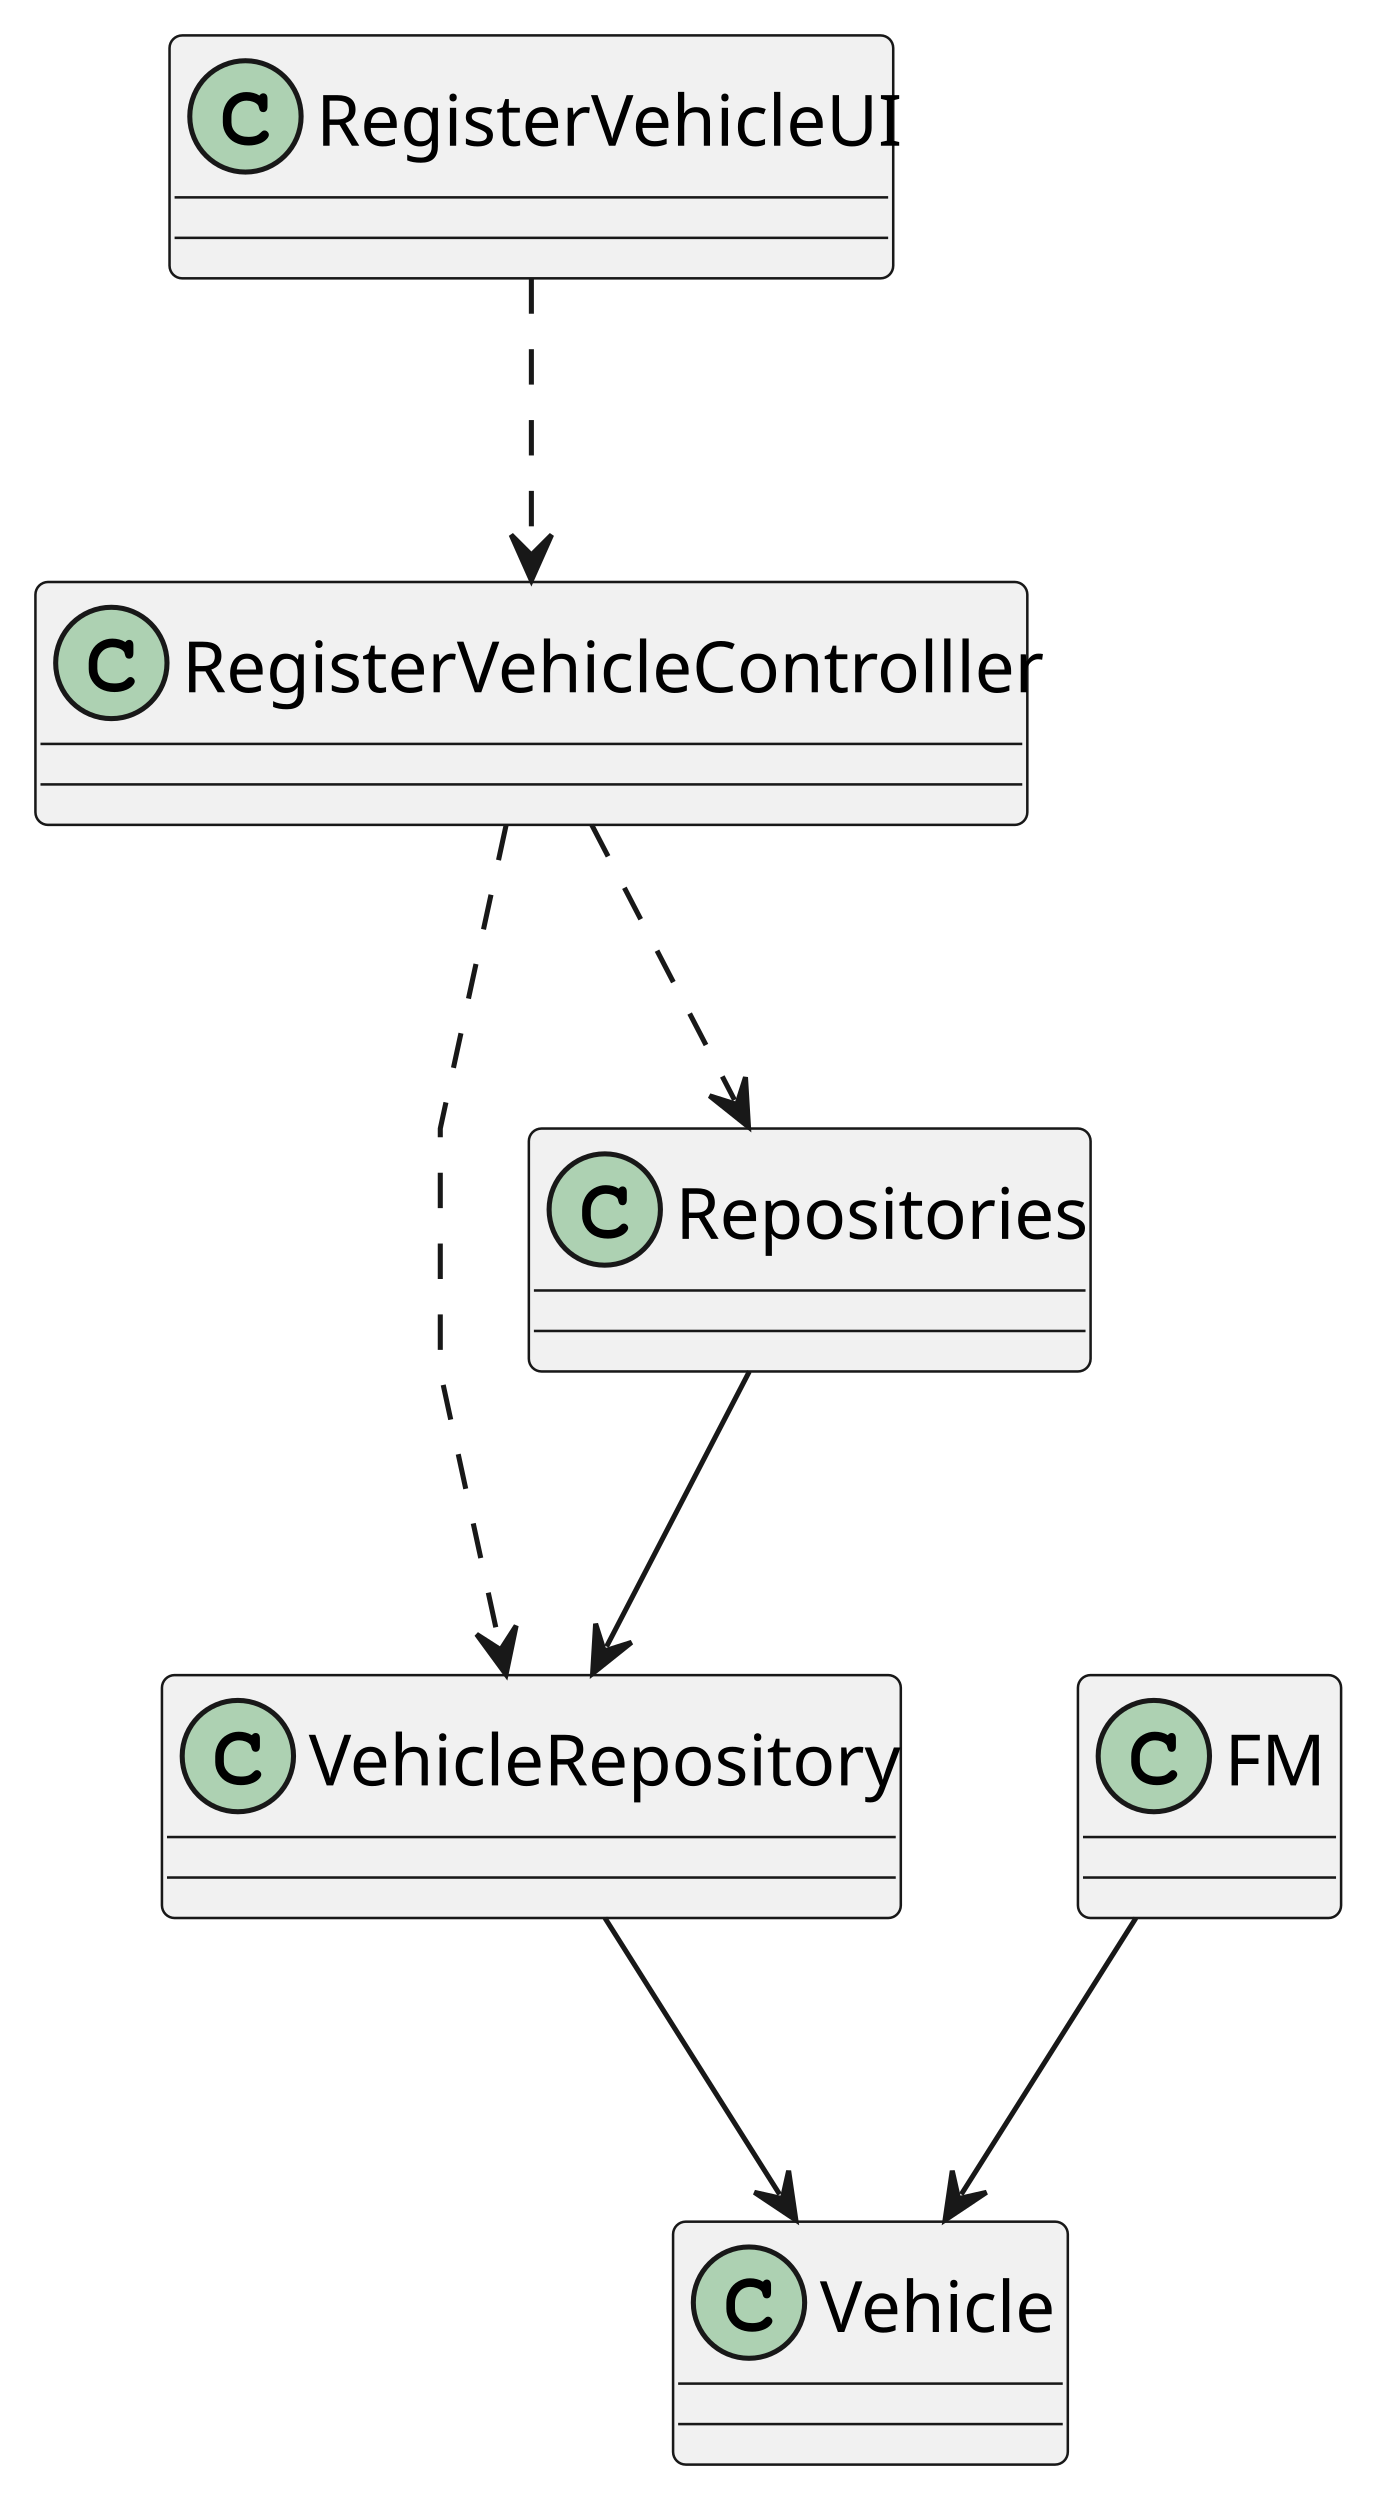
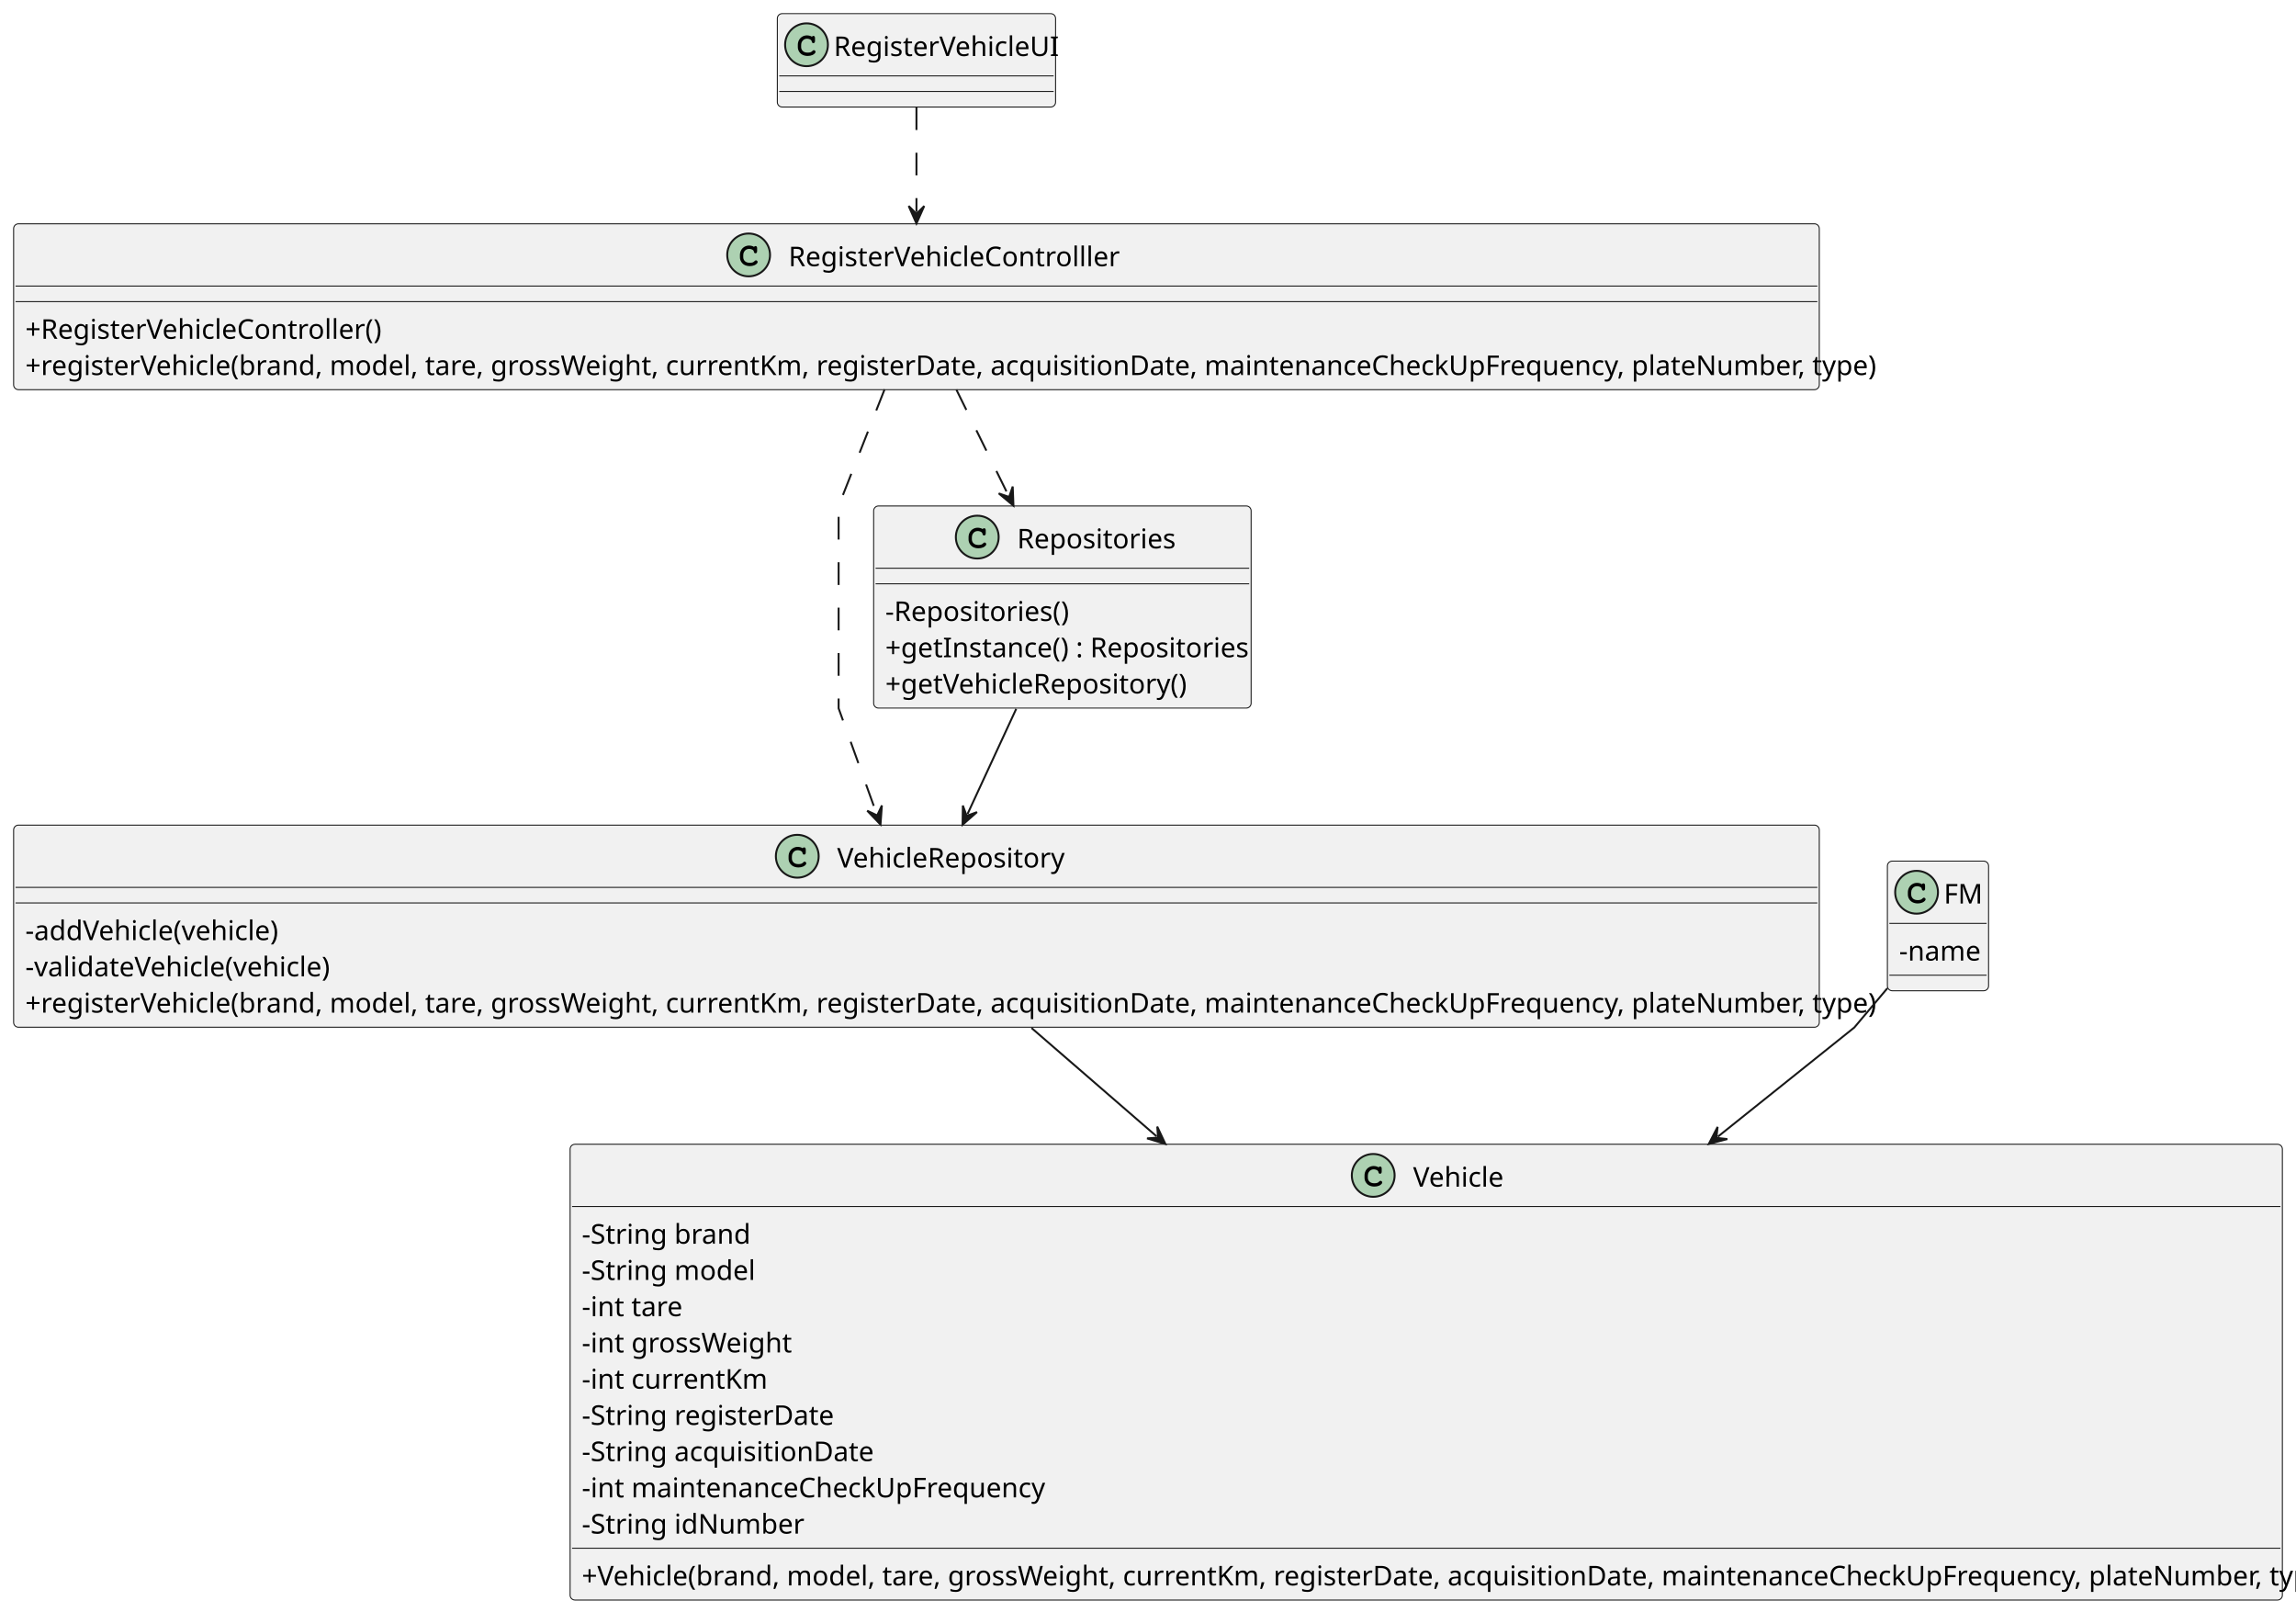
- <svg xmlns="http://www.w3.org/2000/svg" contentStyleType="text/css" height="494px" preserveAspectRatio="none" style="width:272px;height:494px;background:#FFFFFF;" version="1.1" viewBox="0 0 272 494" width="272px" zoomAndPan="magnify">
+ <svg xmlns="http://www.w3.org/2000/svg" contentStyleType="text/css" height="497.4px" preserveAspectRatio="none" style="width:708px;height:497px;background:#FFFFFF;" version="1.1" viewBox="0 0 708 497" width="708px" zoomAndPan="magnify">
  <defs />
  <g>
    <g id="elem_RegisterVehicleUI">
-       <rect codeLine="11" fill="#F1F1F1" height="48" id="RegisterVehicleUI" rx="2.5" ry="2.5" style="stroke:#181818;stroke-width:0.5;" width="143" x="33.5" y="7" />
-       <ellipse cx="48.5" cy="23" fill="#ADD1B2" rx="11" ry="11" style="stroke:#181818;stroke-width:1.0;" />
-       <path d="M51.266,18.875 Q51.422,18.656 51.609,18.547 Q51.797,18.438 52.016,18.438 Q52.391,18.438 52.625,18.703 Q52.859,18.953 52.859,19.562 L52.859,21.016 Q52.859,21.625 52.625,21.891 Q52.391,22.156 52.016,22.156 Q51.672,22.156 51.469,21.953 Q51.266,21.766 51.156,21.25 Q51.109,20.891 50.922,20.703 Q50.594,20.328 49.984,20.109 Q49.375,19.891 48.75,19.891 Q47.984,19.891 47.344,20.219 Q46.719,20.547 46.219,21.297 Q45.734,22.047 45.734,23.078 L45.734,24.172 Q45.734,25.406 46.625,26.234 Q47.516,27.047 49.109,27.047 Q50.047,27.047 50.703,26.797 Q51.094,26.641 51.516,26.203 Q51.781,25.938 51.922,25.859 Q52.078,25.781 52.281,25.781 Q52.609,25.781 52.859,26.047 Q53.125,26.297 53.125,26.641 Q53.125,26.984 52.781,27.391 Q52.281,27.969 51.484,28.297 Q50.406,28.75 49.109,28.75 Q47.594,28.75 46.391,28.125 Q45.406,27.625 44.719,26.562 Q44.031,25.484 44.031,24.203 L44.031,23.047 Q44.031,21.719 44.641,20.578 Q45.266,19.422 46.359,18.812 Q47.453,18.188 48.688,18.188 Q49.422,18.188 50.062,18.359 Q50.719,18.516 51.266,18.875 Z " fill="#000000" />
-       <text fill="#000000" font-family="sans-serif" font-size="14" lengthAdjust="spacing" textLength="111" x="62.5" y="28.797">RegisterVehicleUI</text>
-       <line style="stroke:#181818;stroke-width:0.5;" x1="34.5" x2="175.5" y1="39" y2="39" />
-       <line style="stroke:#181818;stroke-width:0.5;" x1="34.5" x2="175.5" y1="47" y2="47" />
+       <rect codeLine="11" fill="#F1F1F1" height="28.8" id="RegisterVehicleUI" rx="1.5" ry="1.5" style="stroke:#181818;stroke-width:0.3;" width="85.8" x="239.7" y="4.2" />
+       <ellipse cx="248.7" cy="13.8" fill="#ADD1B2" rx="6.6" ry="6.6" style="stroke:#181818;stroke-width:0.6;" />
+       <path d="M250.359,11.325 Q250.453,11.194 250.566,11.128 Q250.678,11.062 250.809,11.062 Q251.034,11.062 251.175,11.222 Q251.316,11.372 251.316,11.738 L251.316,12.609 Q251.316,12.975 251.175,13.134 Q251.034,13.294 250.809,13.294 Q250.603,13.294 250.481,13.172 Q250.359,13.059 250.294,12.75 Q250.266,12.534 250.153,12.422 Q249.956,12.197 249.591,12.066 Q249.225,11.934 248.85,11.934 Q248.391,11.934 248.006,12.131 Q247.631,12.328 247.331,12.778 Q247.041,13.228 247.041,13.847 L247.041,14.503 Q247.041,15.244 247.575,15.741 Q248.109,16.228 249.066,16.228 Q249.628,16.228 250.022,16.078 Q250.256,15.984 250.509,15.722 Q250.669,15.562 250.753,15.516 Q250.847,15.469 250.969,15.469 Q251.166,15.469 251.316,15.628 Q251.475,15.778 251.475,15.984 Q251.475,16.191 251.269,16.434 Q250.969,16.781 250.491,16.978 Q249.844,17.25 249.066,17.25 Q248.156,17.25 247.434,16.875 Q246.844,16.575 246.431,15.938 Q246.019,15.291 246.019,14.522 L246.019,13.828 Q246.019,13.031 246.384,12.347 Q246.759,11.653 247.416,11.287 Q248.072,10.912 248.812,10.912 Q249.253,10.912 249.637,11.016 Q250.031,11.109 250.359,11.325 Z " fill="#000000" />
+       <text fill="#000000" font-family="sans-serif" font-size="8.4" lengthAdjust="spacing" textLength="66.6" x="257.1" y="17.278">RegisterVehicleUI</text>
+       <line style="stroke:#181818;stroke-width:0.3;" x1="240.3" x2="324.9" y1="23.4" y2="23.4" />
+       <line style="stroke:#181818;stroke-width:0.3;" x1="240.3" x2="324.9" y1="28.2" y2="28.2" />
    </g>
    <g id="elem_RegisterVehicleControlller">
-       <rect codeLine="15" fill="#F1F1F1" height="48" id="RegisterVehicleControlller" rx="2.5" ry="2.5" style="stroke:#181818;stroke-width:0.5;" width="196" x="7" y="115" />
-       <ellipse cx="22" cy="131" fill="#ADD1B2" rx="11" ry="11" style="stroke:#181818;stroke-width:1.0;" />
-       <path d="M24.766,126.875 Q24.922,126.656 25.109,126.547 Q25.297,126.438 25.516,126.438 Q25.891,126.438 26.125,126.703 Q26.359,126.953 26.359,127.562 L26.359,129.016 Q26.359,129.625 26.125,129.891 Q25.891,130.156 25.516,130.156 Q25.172,130.156 24.969,129.953 Q24.766,129.766 24.656,129.25 Q24.609,128.891 24.422,128.703 Q24.094,128.328 23.484,128.109 Q22.875,127.891 22.25,127.891 Q21.484,127.891 20.844,128.219 Q20.219,128.547 19.719,129.297 Q19.234,130.047 19.234,131.078 L19.234,132.172 Q19.234,133.406 20.125,134.234 Q21.016,135.047 22.609,135.047 Q23.547,135.047 24.203,134.797 Q24.594,134.641 25.016,134.203 Q25.281,133.938 25.422,133.859 Q25.578,133.781 25.781,133.781 Q26.109,133.781 26.359,134.047 Q26.625,134.297 26.625,134.641 Q26.625,134.984 26.281,135.391 Q25.781,135.969 24.984,136.297 Q23.906,136.75 22.609,136.75 Q21.094,136.75 19.891,136.125 Q18.906,135.625 18.219,134.562 Q17.531,133.484 17.531,132.203 L17.531,131.047 Q17.531,129.719 18.141,128.578 Q18.766,127.422 19.859,126.812 Q20.953,126.188 22.188,126.188 Q22.922,126.188 23.562,126.359 Q24.219,126.516 24.766,126.875 Z " fill="#000000" />
-       <text fill="#000000" font-family="sans-serif" font-size="14" lengthAdjust="spacing" textLength="164" x="36" y="136.797">RegisterVehicleControlller</text>
-       <line style="stroke:#181818;stroke-width:0.5;" x1="8" x2="202" y1="147" y2="147" />
-       <line style="stroke:#181818;stroke-width:0.5;" x1="8" x2="202" y1="155" y2="155" />
+       <rect codeLine="15" fill="#F1F1F1" height="51.145" id="RegisterVehicleControlller" rx="1.5" ry="1.5" style="stroke:#181818;stroke-width:0.3;" width="556.8" x="4.2" y="69" />
+       <ellipse cx="230.85" cy="78.6" fill="#ADD1B2" rx="6.6" ry="6.6" style="stroke:#181818;stroke-width:0.6;" />
+       <path d="M232.509,76.125 Q232.603,75.994 232.716,75.928 Q232.828,75.862 232.959,75.862 Q233.184,75.862 233.325,76.022 Q233.466,76.172 233.466,76.537 L233.466,77.409 Q233.466,77.775 233.325,77.934 Q233.184,78.094 232.959,78.094 Q232.753,78.094 232.631,77.972 Q232.509,77.859 232.444,77.55 Q232.416,77.334 232.303,77.222 Q232.106,76.997 231.741,76.866 Q231.375,76.734 231,76.734 Q230.541,76.734 230.156,76.931 Q229.781,77.128 229.481,77.578 Q229.191,78.028 229.191,78.647 L229.191,79.303 Q229.191,80.044 229.725,80.541 Q230.259,81.028 231.216,81.028 Q231.778,81.028 232.172,80.878 Q232.406,80.784 232.659,80.522 Q232.819,80.362 232.903,80.316 Q232.997,80.269 233.119,80.269 Q233.316,80.269 233.466,80.428 Q233.625,80.578 233.625,80.784 Q233.625,80.991 233.419,81.234 Q233.119,81.581 232.641,81.778 Q231.994,82.05 231.216,82.05 Q230.306,82.05 229.584,81.675 Q228.994,81.375 228.581,80.737 Q228.169,80.091 228.169,79.322 L228.169,78.628 Q228.169,77.831 228.534,77.147 Q228.909,76.453 229.566,76.088 Q230.222,75.713 230.963,75.713 Q231.403,75.713 231.787,75.816 Q232.181,75.909 232.509,76.125 Z " fill="#000000" />
+       <text fill="#000000" font-family="sans-serif" font-size="8.4" lengthAdjust="spacing" textLength="98.4" x="243.15" y="82.078">RegisterVehicleControlller</text>
+       <line style="stroke:#181818;stroke-width:0.3;" x1="4.8" x2="560.4" y1="88.2" y2="88.2" />
+       <line style="stroke:#181818;stroke-width:0.3;" x1="4.8" x2="560.4" y1="93" y2="93" />
+       <text fill="#000000" font-family="sans-serif" font-size="8.4" lengthAdjust="spacing" textLength="107.4" x="7.8" y="104.465">+RegisterVehicleController()</text>
+       <text fill="#000000" font-family="sans-serif" font-size="8.4" lengthAdjust="spacing" textLength="549.6" x="7.8" y="115.637">+registerVehicle(brand, model, tare, grossWeight, currentKm, registerDate, acquisitionDate, maintenanceCheckUpFrequency, plateNumber, type)</text>
    </g>
    <g id="elem_VehicleRepository">
-       <rect codeLine="19" fill="#F1F1F1" height="48" id="VehicleRepository" rx="2.5" ry="2.5" style="stroke:#181818;stroke-width:0.5;" width="146" x="32" y="331" />
-       <ellipse cx="47" cy="347" fill="#ADD1B2" rx="11" ry="11" style="stroke:#181818;stroke-width:1.0;" />
-       <path d="M49.766,342.875 Q49.922,342.656 50.109,342.547 Q50.297,342.438 50.516,342.438 Q50.891,342.438 51.125,342.703 Q51.359,342.953 51.359,343.562 L51.359,345.016 Q51.359,345.625 51.125,345.891 Q50.891,346.156 50.516,346.156 Q50.172,346.156 49.969,345.953 Q49.766,345.766 49.656,345.25 Q49.609,344.891 49.422,344.703 Q49.094,344.328 48.484,344.109 Q47.875,343.891 47.25,343.891 Q46.484,343.891 45.844,344.219 Q45.219,344.547 44.719,345.297 Q44.234,346.047 44.234,347.078 L44.234,348.172 Q44.234,349.406 45.125,350.234 Q46.016,351.047 47.609,351.047 Q48.547,351.047 49.203,350.797 Q49.594,350.641 50.016,350.203 Q50.281,349.938 50.422,349.859 Q50.578,349.781 50.781,349.781 Q51.109,349.781 51.359,350.047 Q51.625,350.297 51.625,350.641 Q51.625,350.984 51.281,351.391 Q50.781,351.969 49.984,352.297 Q48.906,352.75 47.609,352.75 Q46.094,352.75 44.891,352.125 Q43.906,351.625 43.219,350.562 Q42.531,349.484 42.531,348.203 L42.531,347.047 Q42.531,345.719 43.141,344.578 Q43.766,343.422 44.859,342.812 Q45.953,342.188 47.188,342.188 Q47.922,342.188 48.562,342.359 Q49.219,342.516 49.766,342.875 Z " fill="#000000" />
-       <text fill="#000000" font-family="sans-serif" font-size="14" lengthAdjust="spacing" textLength="114" x="61" y="352.797">VehicleRepository</text>
-       <line style="stroke:#181818;stroke-width:0.5;" x1="33" x2="177" y1="363" y2="363" />
-       <line style="stroke:#181818;stroke-width:0.5;" x1="33" x2="177" y1="371" y2="371" />
+       <rect codeLine="20" fill="#F1F1F1" height="62.318" id="VehicleRepository" rx="1.5" ry="1.5" style="stroke:#181818;stroke-width:0.3;" width="556.8" x="4.2" y="254.4" />
+       <ellipse cx="245.85" cy="264" fill="#ADD1B2" rx="6.6" ry="6.6" style="stroke:#181818;stroke-width:0.6;" />
+       <path d="M247.509,261.525 Q247.603,261.394 247.716,261.328 Q247.828,261.262 247.959,261.262 Q248.184,261.262 248.325,261.422 Q248.466,261.572 248.466,261.938 L248.466,262.809 Q248.466,263.175 248.325,263.334 Q248.184,263.494 247.959,263.494 Q247.753,263.494 247.631,263.372 Q247.509,263.259 247.444,262.95 Q247.416,262.734 247.303,262.622 Q247.106,262.397 246.741,262.266 Q246.375,262.134 246,262.134 Q245.541,262.134 245.156,262.331 Q244.781,262.528 244.481,262.978 Q244.191,263.428 244.191,264.047 L244.191,264.703 Q244.191,265.444 244.725,265.941 Q245.259,266.428 246.216,266.428 Q246.778,266.428 247.172,266.278 Q247.406,266.184 247.659,265.922 Q247.819,265.762 247.903,265.716 Q247.997,265.669 248.119,265.669 Q248.316,265.669 248.466,265.828 Q248.625,265.978 248.625,266.184 Q248.625,266.391 248.419,266.634 Q248.119,266.981 247.641,267.178 Q246.994,267.45 246.216,267.45 Q245.306,267.45 244.584,267.075 Q243.994,266.775 243.581,266.137 Q243.169,265.491 243.169,264.722 L243.169,264.028 Q243.169,263.231 243.534,262.547 Q243.909,261.853 244.566,261.488 Q245.222,261.113 245.963,261.113 Q246.403,261.113 246.787,261.216 Q247.181,261.309 247.509,261.525 Z " fill="#000000" />
+       <text fill="#000000" font-family="sans-serif" font-size="8.4" lengthAdjust="spacing" textLength="68.4" x="258.15" y="267.478">VehicleRepository</text>
+       <line style="stroke:#181818;stroke-width:0.3;" x1="4.8" x2="560.4" y1="273.6" y2="273.6" />
+       <line style="stroke:#181818;stroke-width:0.3;" x1="4.8" x2="560.4" y1="278.4" y2="278.4" />
+       <text fill="#000000" font-family="sans-serif" font-size="8.4" lengthAdjust="spacing" textLength="77.4" x="7.8" y="289.865">-addVehicle(vehicle)</text>
+       <text fill="#000000" font-family="sans-serif" font-size="8.4" lengthAdjust="spacing" textLength="92.4" x="7.8" y="301.037">-validateVehicle(vehicle)</text>
+       <text fill="#000000" font-family="sans-serif" font-size="8.4" lengthAdjust="spacing" textLength="549.6" x="7.8" y="312.21">+registerVehicle(brand, model, tare, grossWeight, currentKm, registerDate, acquisitionDate, maintenanceCheckUpFrequency, plateNumber, type)</text>
    </g>
    <g id="elem_Vehicle">
-       <rect codeLine="23" fill="#F1F1F1" height="48" id="Vehicle" rx="2.5" ry="2.5" style="stroke:#181818;stroke-width:0.5;" width="78" x="133" y="439" />
-       <ellipse cx="148" cy="455" fill="#ADD1B2" rx="11" ry="11" style="stroke:#181818;stroke-width:1.0;" />
-       <path d="M150.766,450.875 Q150.922,450.656 151.109,450.547 Q151.297,450.438 151.516,450.438 Q151.891,450.438 152.125,450.703 Q152.359,450.953 152.359,451.562 L152.359,453.016 Q152.359,453.625 152.125,453.891 Q151.891,454.156 151.516,454.156 Q151.172,454.156 150.969,453.953 Q150.766,453.766 150.656,453.25 Q150.609,452.891 150.422,452.703 Q150.094,452.328 149.484,452.109 Q148.875,451.891 148.25,451.891 Q147.484,451.891 146.844,452.219 Q146.219,452.547 145.719,453.297 Q145.234,454.047 145.234,455.078 L145.234,456.172 Q145.234,457.406 146.125,458.234 Q147.016,459.047 148.609,459.047 Q149.547,459.047 150.203,458.797 Q150.594,458.641 151.016,458.203 Q151.281,457.938 151.422,457.859 Q151.578,457.781 151.781,457.781 Q152.109,457.781 152.359,458.047 Q152.625,458.297 152.625,458.641 Q152.625,458.984 152.281,459.391 Q151.781,459.969 150.984,460.297 Q149.906,460.75 148.609,460.75 Q147.094,460.75 145.891,460.125 Q144.906,459.625 144.219,458.562 Q143.531,457.484 143.531,456.203 L143.531,455.047 Q143.531,453.719 144.141,452.578 Q144.766,451.422 145.859,450.812 Q146.953,450.188 148.188,450.188 Q148.922,450.188 149.562,450.359 Q150.219,450.516 150.766,450.875 Z " fill="#000000" />
-       <text fill="#000000" font-family="sans-serif" font-size="14" lengthAdjust="spacing" textLength="46" x="162" y="460.797">Vehicle</text>
-       <line style="stroke:#181818;stroke-width:0.5;" x1="134" x2="210" y1="471" y2="471" />
-       <line style="stroke:#181818;stroke-width:0.5;" x1="134" x2="210" y1="479" y2="479" />
+       <rect codeLine="26" fill="#F1F1F1" height="140.527" id="Vehicle" rx="1.5" ry="1.5" style="stroke:#181818;stroke-width:0.3;" width="528" x="175.8" y="352.8" />
+       <ellipse cx="423.45" cy="362.4" fill="#ADD1B2" rx="6.6" ry="6.6" style="stroke:#181818;stroke-width:0.6;" />
+       <path d="M425.109,359.925 Q425.203,359.794 425.316,359.728 Q425.428,359.663 425.559,359.663 Q425.784,359.663 425.925,359.822 Q426.066,359.972 426.066,360.337 L426.066,361.209 Q426.066,361.575 425.925,361.734 Q425.784,361.894 425.559,361.894 Q425.353,361.894 425.231,361.772 Q425.109,361.659 425.044,361.35 Q425.016,361.134 424.903,361.022 Q424.706,360.797 424.341,360.666 Q423.975,360.534 423.6,360.534 Q423.141,360.534 422.756,360.731 Q422.381,360.928 422.081,361.378 Q421.791,361.828 421.791,362.447 L421.791,363.103 Q421.791,363.844 422.325,364.341 Q422.859,364.828 423.816,364.828 Q424.378,364.828 424.772,364.678 Q425.006,364.584 425.259,364.322 Q425.419,364.163 425.503,364.116 Q425.597,364.069 425.719,364.069 Q425.916,364.069 426.066,364.228 Q426.225,364.378 426.225,364.584 Q426.225,364.791 426.019,365.034 Q425.719,365.381 425.241,365.578 Q424.594,365.85 423.816,365.85 Q422.906,365.85 422.184,365.475 Q421.594,365.175 421.181,364.538 Q420.769,363.891 420.769,363.122 L420.769,362.428 Q420.769,361.631 421.134,360.947 Q421.509,360.253 422.166,359.887 Q422.822,359.512 423.562,359.512 Q424.003,359.512 424.387,359.616 Q424.781,359.709 425.109,359.925 Z " fill="#000000" />
+       <text fill="#000000" font-family="sans-serif" font-size="8.4" lengthAdjust="spacing" textLength="27.6" x="435.75" y="365.878">Vehicle</text>
+       <line style="stroke:#181818;stroke-width:0.3;" x1="176.4" x2="703.2" y1="372" y2="372" />
+       <text fill="#000000" font-family="sans-serif" font-size="8.4" lengthAdjust="spacing" textLength="49.8" x="179.4" y="383.464">-String brand</text>
+       <text fill="#000000" font-family="sans-serif" font-size="8.4" lengthAdjust="spacing" textLength="50.4" x="179.4" y="394.637">-String model</text>
+       <text fill="#000000" font-family="sans-serif" font-size="8.4" lengthAdjust="spacing" textLength="29.4" x="179.4" y="405.81">-int tare</text>
+       <text fill="#000000" font-family="sans-serif" font-size="8.4" lengthAdjust="spacing" textLength="61.8" x="179.4" y="416.982">-int grossWeight</text>
+       <text fill="#000000" font-family="sans-serif" font-size="8.4" lengthAdjust="spacing" textLength="53.4" x="179.4" y="428.155">-int currentKm</text>
+       <text fill="#000000" font-family="sans-serif" font-size="8.4" lengthAdjust="spacing" textLength="74.4" x="179.4" y="439.328">-String registerDate</text>
+       <text fill="#000000" font-family="sans-serif" font-size="8.4" lengthAdjust="spacing" textLength="85.8" x="179.4" y="450.5">-String acquisitionDate</text>
+       <text fill="#000000" font-family="sans-serif" font-size="8.4" lengthAdjust="spacing" textLength="138" x="179.4" y="461.673">-int maintenanceCheckUpFrequency</text>
+       <text fill="#000000" font-family="sans-serif" font-size="8.4" lengthAdjust="spacing" textLength="63.6" x="179.4" y="472.846">-String idNumber</text>
+       <line style="stroke:#181818;stroke-width:0.3;" x1="176.4" x2="703.2" y1="477.354" y2="477.354" />
+       <text fill="#000000" font-family="sans-serif" font-size="8.4" lengthAdjust="spacing" textLength="520.8" x="179.4" y="488.818">+Vehicle(brand, model, tare, grossWeight, currentKm, registerDate, acquisitionDate, maintenanceCheckUpFrequency, plateNumber, type)</text>
    </g>
    <g id="elem_FM">
-       <rect codeLine="27" fill="#F1F1F1" height="48" id="FM" rx="2.5" ry="2.5" style="stroke:#181818;stroke-width:0.5;" width="52" x="213" y="331" />
-       <ellipse cx="228" cy="347" fill="#ADD1B2" rx="11" ry="11" style="stroke:#181818;stroke-width:1.0;" />
-       <path d="M230.766,342.875 Q230.922,342.656 231.109,342.547 Q231.297,342.438 231.516,342.438 Q231.891,342.438 232.125,342.703 Q232.359,342.953 232.359,343.562 L232.359,345.016 Q232.359,345.625 232.125,345.891 Q231.891,346.156 231.516,346.156 Q231.172,346.156 230.969,345.953 Q230.766,345.766 230.656,345.25 Q230.609,344.891 230.422,344.703 Q230.094,344.328 229.484,344.109 Q228.875,343.891 228.25,343.891 Q227.484,343.891 226.844,344.219 Q226.219,344.547 225.719,345.297 Q225.234,346.047 225.234,347.078 L225.234,348.172 Q225.234,349.406 226.125,350.234 Q227.016,351.047 228.609,351.047 Q229.547,351.047 230.203,350.797 Q230.594,350.641 231.016,350.203 Q231.281,349.938 231.422,349.859 Q231.578,349.781 231.781,349.781 Q232.109,349.781 232.359,350.047 Q232.625,350.297 232.625,350.641 Q232.625,350.984 232.281,351.391 Q231.781,351.969 230.984,352.297 Q229.906,352.75 228.609,352.75 Q227.094,352.75 225.891,352.125 Q224.906,351.625 224.219,350.562 Q223.531,349.484 223.531,348.203 L223.531,347.047 Q223.531,345.719 224.141,344.578 Q224.766,343.422 225.859,342.812 Q226.953,342.188 228.188,342.188 Q228.922,342.188 229.562,342.359 Q230.219,342.516 230.766,342.875 Z " fill="#000000" />
-       <text fill="#000000" font-family="sans-serif" font-size="14" lengthAdjust="spacing" textLength="20" x="242" y="352.797">FM</text>
-       <line style="stroke:#181818;stroke-width:0.5;" x1="214" x2="264" y1="363" y2="363" />
-       <line style="stroke:#181818;stroke-width:0.5;" x1="214" x2="264" y1="371" y2="371" />
+       <rect codeLine="40" fill="#F1F1F1" height="39.973" id="FM" rx="1.5" ry="1.5" style="stroke:#181818;stroke-width:0.3;" width="31.2" x="582" y="265.5" />
+       <ellipse cx="591" cy="275.1" fill="#ADD1B2" rx="6.6" ry="6.6" style="stroke:#181818;stroke-width:0.6;" />
+       <path d="M592.659,272.625 Q592.753,272.494 592.866,272.428 Q592.978,272.363 593.109,272.363 Q593.334,272.363 593.475,272.522 Q593.616,272.672 593.616,273.038 L593.616,273.909 Q593.616,274.275 593.475,274.434 Q593.334,274.594 593.109,274.594 Q592.903,274.594 592.781,274.472 Q592.659,274.359 592.594,274.05 Q592.566,273.834 592.453,273.722 Q592.256,273.497 591.891,273.366 Q591.525,273.234 591.15,273.234 Q590.691,273.234 590.306,273.431 Q589.931,273.628 589.631,274.078 Q589.341,274.528 589.341,275.147 L589.341,275.803 Q589.341,276.544 589.875,277.041 Q590.409,277.528 591.366,277.528 Q591.928,277.528 592.322,277.378 Q592.556,277.284 592.809,277.022 Q592.969,276.863 593.053,276.816 Q593.147,276.769 593.269,276.769 Q593.466,276.769 593.616,276.928 Q593.775,277.078 593.775,277.284 Q593.775,277.491 593.569,277.734 Q593.269,278.081 592.791,278.278 Q592.144,278.55 591.366,278.55 Q590.456,278.55 589.734,278.175 Q589.144,277.875 588.731,277.238 Q588.319,276.591 588.319,275.822 L588.319,275.128 Q588.319,274.331 588.684,273.647 Q589.059,272.953 589.716,272.587 Q590.372,272.212 591.112,272.212 Q591.553,272.212 591.938,272.316 Q592.331,272.409 592.659,272.625 Z " fill="#000000" />
+       <text fill="#000000" font-family="sans-serif" font-size="8.4" lengthAdjust="spacing" textLength="12" x="599.4" y="278.578">FM</text>
+       <line style="stroke:#181818;stroke-width:0.3;" x1="582.6" x2="612.6" y1="284.7" y2="284.7" />
+       <text fill="#000000" font-family="sans-serif" font-size="8.4" lengthAdjust="spacing" textLength="24" x="585.6" y="296.164">-name</text>
+       <line style="stroke:#181818;stroke-width:0.3;" x1="582.6" x2="612.6" y1="300.673" y2="300.673" />
    </g>
    <g id="elem_Repositories">
-       <rect codeLine="31" fill="#F1F1F1" height="48" id="Repositories" rx="2.5" ry="2.5" style="stroke:#181818;stroke-width:0.5;" width="111" x="104.5" y="223" />
-       <ellipse cx="119.5" cy="239" fill="#ADD1B2" rx="11" ry="11" style="stroke:#181818;stroke-width:1.0;" />
-       <path d="M122.266,234.875 Q122.422,234.656 122.609,234.547 Q122.797,234.438 123.016,234.438 Q123.391,234.438 123.625,234.703 Q123.859,234.953 123.859,235.562 L123.859,237.016 Q123.859,237.625 123.625,237.891 Q123.391,238.156 123.016,238.156 Q122.672,238.156 122.469,237.953 Q122.266,237.766 122.156,237.25 Q122.109,236.891 121.922,236.703 Q121.594,236.328 120.984,236.109 Q120.375,235.891 119.75,235.891 Q118.984,235.891 118.344,236.219 Q117.719,236.547 117.219,237.297 Q116.734,238.047 116.734,239.078 L116.734,240.172 Q116.734,241.406 117.625,242.234 Q118.516,243.047 120.109,243.047 Q121.047,243.047 121.703,242.797 Q122.094,242.641 122.516,242.203 Q122.781,241.938 122.922,241.859 Q123.078,241.781 123.281,241.781 Q123.609,241.781 123.859,242.047 Q124.125,242.297 124.125,242.641 Q124.125,242.984 123.781,243.391 Q123.281,243.969 122.484,244.297 Q121.406,244.75 120.109,244.75 Q118.594,244.75 117.391,244.125 Q116.406,243.625 115.719,242.562 Q115.031,241.484 115.031,240.203 L115.031,239.047 Q115.031,237.719 115.641,236.578 Q116.266,235.422 117.359,234.812 Q118.453,234.188 119.688,234.188 Q120.422,234.188 121.062,234.359 Q121.719,234.516 122.266,234.875 Z " fill="#000000" />
-       <text fill="#000000" font-family="sans-serif" font-size="14" lengthAdjust="spacing" textLength="79" x="133.5" y="244.797">Repositories</text>
-       <line style="stroke:#181818;stroke-width:0.5;" x1="105.5" x2="214.5" y1="255" y2="255" />
-       <line style="stroke:#181818;stroke-width:0.5;" x1="105.5" x2="214.5" y1="263" y2="263" />
+       <rect codeLine="44" fill="#F1F1F1" height="62.318" id="Repositories" rx="1.5" ry="1.5" style="stroke:#181818;stroke-width:0.3;" width="116.4" x="269.4" y="156" />
+       <ellipse cx="301.35" cy="165.6" fill="#ADD1B2" rx="6.6" ry="6.6" style="stroke:#181818;stroke-width:0.6;" />
+       <path d="M303.009,163.125 Q303.103,162.994 303.216,162.928 Q303.328,162.863 303.459,162.863 Q303.684,162.863 303.825,163.022 Q303.966,163.172 303.966,163.537 L303.966,164.409 Q303.966,164.775 303.825,164.934 Q303.684,165.094 303.459,165.094 Q303.253,165.094 303.131,164.972 Q303.009,164.859 302.944,164.55 Q302.916,164.334 302.803,164.222 Q302.606,163.997 302.241,163.866 Q301.875,163.734 301.5,163.734 Q301.041,163.734 300.656,163.931 Q300.281,164.128 299.981,164.578 Q299.691,165.028 299.691,165.647 L299.691,166.303 Q299.691,167.044 300.225,167.541 Q300.759,168.028 301.716,168.028 Q302.278,168.028 302.672,167.878 Q302.906,167.784 303.159,167.522 Q303.319,167.363 303.403,167.316 Q303.497,167.269 303.619,167.269 Q303.816,167.269 303.966,167.428 Q304.125,167.578 304.125,167.784 Q304.125,167.991 303.919,168.234 Q303.619,168.581 303.141,168.778 Q302.494,169.05 301.716,169.05 Q300.806,169.05 300.084,168.675 Q299.494,168.375 299.081,167.738 Q298.669,167.091 298.669,166.322 L298.669,165.628 Q298.669,164.831 299.034,164.147 Q299.409,163.453 300.066,163.088 Q300.722,162.713 301.462,162.713 Q301.903,162.713 302.288,162.816 Q302.681,162.909 303.009,163.125 Z " fill="#000000" />
+       <text fill="#000000" font-family="sans-serif" font-size="8.4" lengthAdjust="spacing" textLength="47.4" x="313.65" y="169.078">Repositories</text>
+       <line style="stroke:#181818;stroke-width:0.3;" x1="270" x2="385.2" y1="175.2" y2="175.2" />
+       <line style="stroke:#181818;stroke-width:0.3;" x1="270" x2="385.2" y1="180" y2="180" />
+       <text fill="#000000" font-family="sans-serif" font-size="8.4" lengthAdjust="spacing" textLength="56.4" x="273" y="191.464">-Repositories()</text>
+       <text fill="#000000" font-family="sans-serif" font-size="8.4" lengthAdjust="spacing" textLength="109.2" x="273" y="202.637">+getInstance() : Repositories</text>
+       <text fill="#000000" font-family="sans-serif" font-size="8.4" lengthAdjust="spacing" textLength="91.2" x="273" y="213.81">+getVehicleRepository()</text>
    </g>
    <g id="link_RegisterVehicleUI_RegisterVehicleControlller">
-       <path codeLine="35" d="M105,55 C105,72.66 105,90.94 105,108.68 " fill="none" id="RegisterVehicleUI-to-RegisterVehicleControlller" style="stroke:#181818;stroke-width:1.0;stroke-dasharray:7.0,7.0;" />
-       <polygon fill="#181818" points="105,114.68,109,105.68,105,109.68,101,105.68,105,114.68" style="stroke:#181818;stroke-width:1.0;" />
+       <path codeLine="50" d="M282.6,33.078 C282.6,43.116 282.6,53.364 282.6,65.316 " fill="none" id="RegisterVehicleUI-to-RegisterVehicleControlller" style="stroke:#181818;stroke-width:0.6;stroke-dasharray:7.0,7.0;" />
+       <polygon fill="#181818" points="282.6,68.916,285,63.516,282.6,65.916,280.2,63.516,282.6,68.916" style="stroke:#181818;stroke-width:0.6;" />
    </g>
    <g id="link_RegisterVehicleControlller_Repositories">
-       <path codeLine="36" d="M116.93,163 C126.1,180.66 135.938,199.614 145.138,217.354 " fill="none" id="RegisterVehicleControlller-to-Repositories" style="stroke:#181818;stroke-width:1.0;stroke-dasharray:7.0,7.0;" />
-       <polygon fill="#181818" points="147.9,222.68,147.308,212.849,145.598,218.241,140.206,216.532,147.9,222.68" style="stroke:#181818;stroke-width:1.0;" />
+       <path codeLine="51" d="M294.894,120.102 C300.336,131.16 305.198,141.039 310.922,152.685 " fill="none" id="RegisterVehicleControlller-to-Repositories" style="stroke:#181818;stroke-width:0.6;stroke-dasharray:7.0,7.0;" />
+       <polygon fill="#181818" points="312.51,155.916,312.282,150.011,311.187,153.224,307.974,152.128,312.51,155.916" style="stroke:#181818;stroke-width:0.6;" />
    </g>
    <g id="link_RegisterVehicleControlller_VehicleRepository">
-       <path codeLine="37" d="M99.99,163.12 C94.66,187.68 87,223 87,223 C87,223 87,271 87,271 C87,271 93.388,300.457 98.718,325.017 " fill="none" id="RegisterVehicleControlller-to-VehicleRepository" style="stroke:#181818;stroke-width:1.0;stroke-dasharray:7.0,7.0;" />
-       <polygon fill="#181818" points="99.99,330.88,101.99,321.236,98.93,325.994,94.172,322.933,99.99,330.88" style="stroke:#181818;stroke-width:1.0;" />
+       <path codeLine="52" d="M272.772,120.048 C266.142,136.866 258.6,156 258.6,156 C258.6,156 258.6,218.4 258.6,218.4 C258.6,218.4 264.003,233.397 270.291,250.845 " fill="none" id="RegisterVehicleControlller-to-VehicleRepository" style="stroke:#181818;stroke-width:0.6;stroke-dasharray:7.0,7.0;" />
+       <polygon fill="#181818" points="271.512,254.232,271.939,248.338,270.495,251.41,267.423,249.965,271.512,254.232" style="stroke:#181818;stroke-width:0.6;" />
    </g>
    <g id="link_VehicleRepository_Vehicle">
-       <path codeLine="38" d="M119.54,379 C130.7,396.66 142.845,415.868 154.055,433.608 " fill="none" id="VehicleRepository-to-Vehicle" style="stroke:#181818;stroke-width:1.0;" />
-       <polygon fill="#181818" points="157.26,438.68,155.834,428.935,154.589,434.453,149.071,433.209,157.26,438.68" style="stroke:#181818;stroke-width:1.0;" />
+       <path codeLine="53" d="M318.072,316.938 C330.438,327.648 342.135,337.783 356.643,350.353 " fill="none" id="VehicleRepository-to-Vehicle" style="stroke:#181818;stroke-width:0.6;" />
+       <polygon fill="#181818" points="359.364,352.71,356.854,347.36,357.097,350.745,353.711,350.988,359.364,352.71" style="stroke:#181818;stroke-width:0.6;" />
    </g>
    <g id="link_FM_Vehicle">
-       <path codeLine="39" d="M224.46,379 C213.3,396.66 201.155,415.868 189.945,433.608 " fill="none" id="FM-to-Vehicle" style="stroke:#181818;stroke-width:1.0;" />
-       <polygon fill="#181818" points="186.74,438.68,194.929,433.209,189.411,434.453,188.166,428.935,186.74,438.68" style="stroke:#181818;stroke-width:1.0;" />
+       <path codeLine="54" d="M581.994,304.704 C576.564,311.148 571.8,316.8 571.8,316.8 C571.8,316.8 554.367,330.745 529.737,350.449 " fill="none" id="FM-to-Vehicle" style="stroke:#181818;stroke-width:0.6;" />
+       <polygon fill="#181818" points="526.926,352.698,532.642,351.199,529.269,350.824,529.643,347.451,526.926,352.698" style="stroke:#181818;stroke-width:0.6;" />
    </g>
    <g id="link_Repositories_VehicleRepository">
-       <path codeLine="40" d="M148.07,271 C138.9,288.66 129.062,307.614 119.862,325.354 " fill="none" id="Repositories-to-VehicleRepository" style="stroke:#181818;stroke-width:1.0;" />
-       <polygon fill="#181818" points="117.1,330.68,124.794,324.532,119.402,326.241,117.692,320.849,117.1,330.68" style="stroke:#181818;stroke-width:1.0;" />
+       <path codeLine="55" d="M313.362,218.556 C308.082,229.956 303.613,239.613 298.333,251.013 " fill="none" id="Repositories-to-VehicleRepository" style="stroke:#181818;stroke-width:0.6;" />
+       <polygon fill="#181818" points="296.82,254.28,301.267,250.389,298.081,251.558,296.912,248.371,296.82,254.28" style="stroke:#181818;stroke-width:0.6;" />
    </g>
  </g>
</svg>
